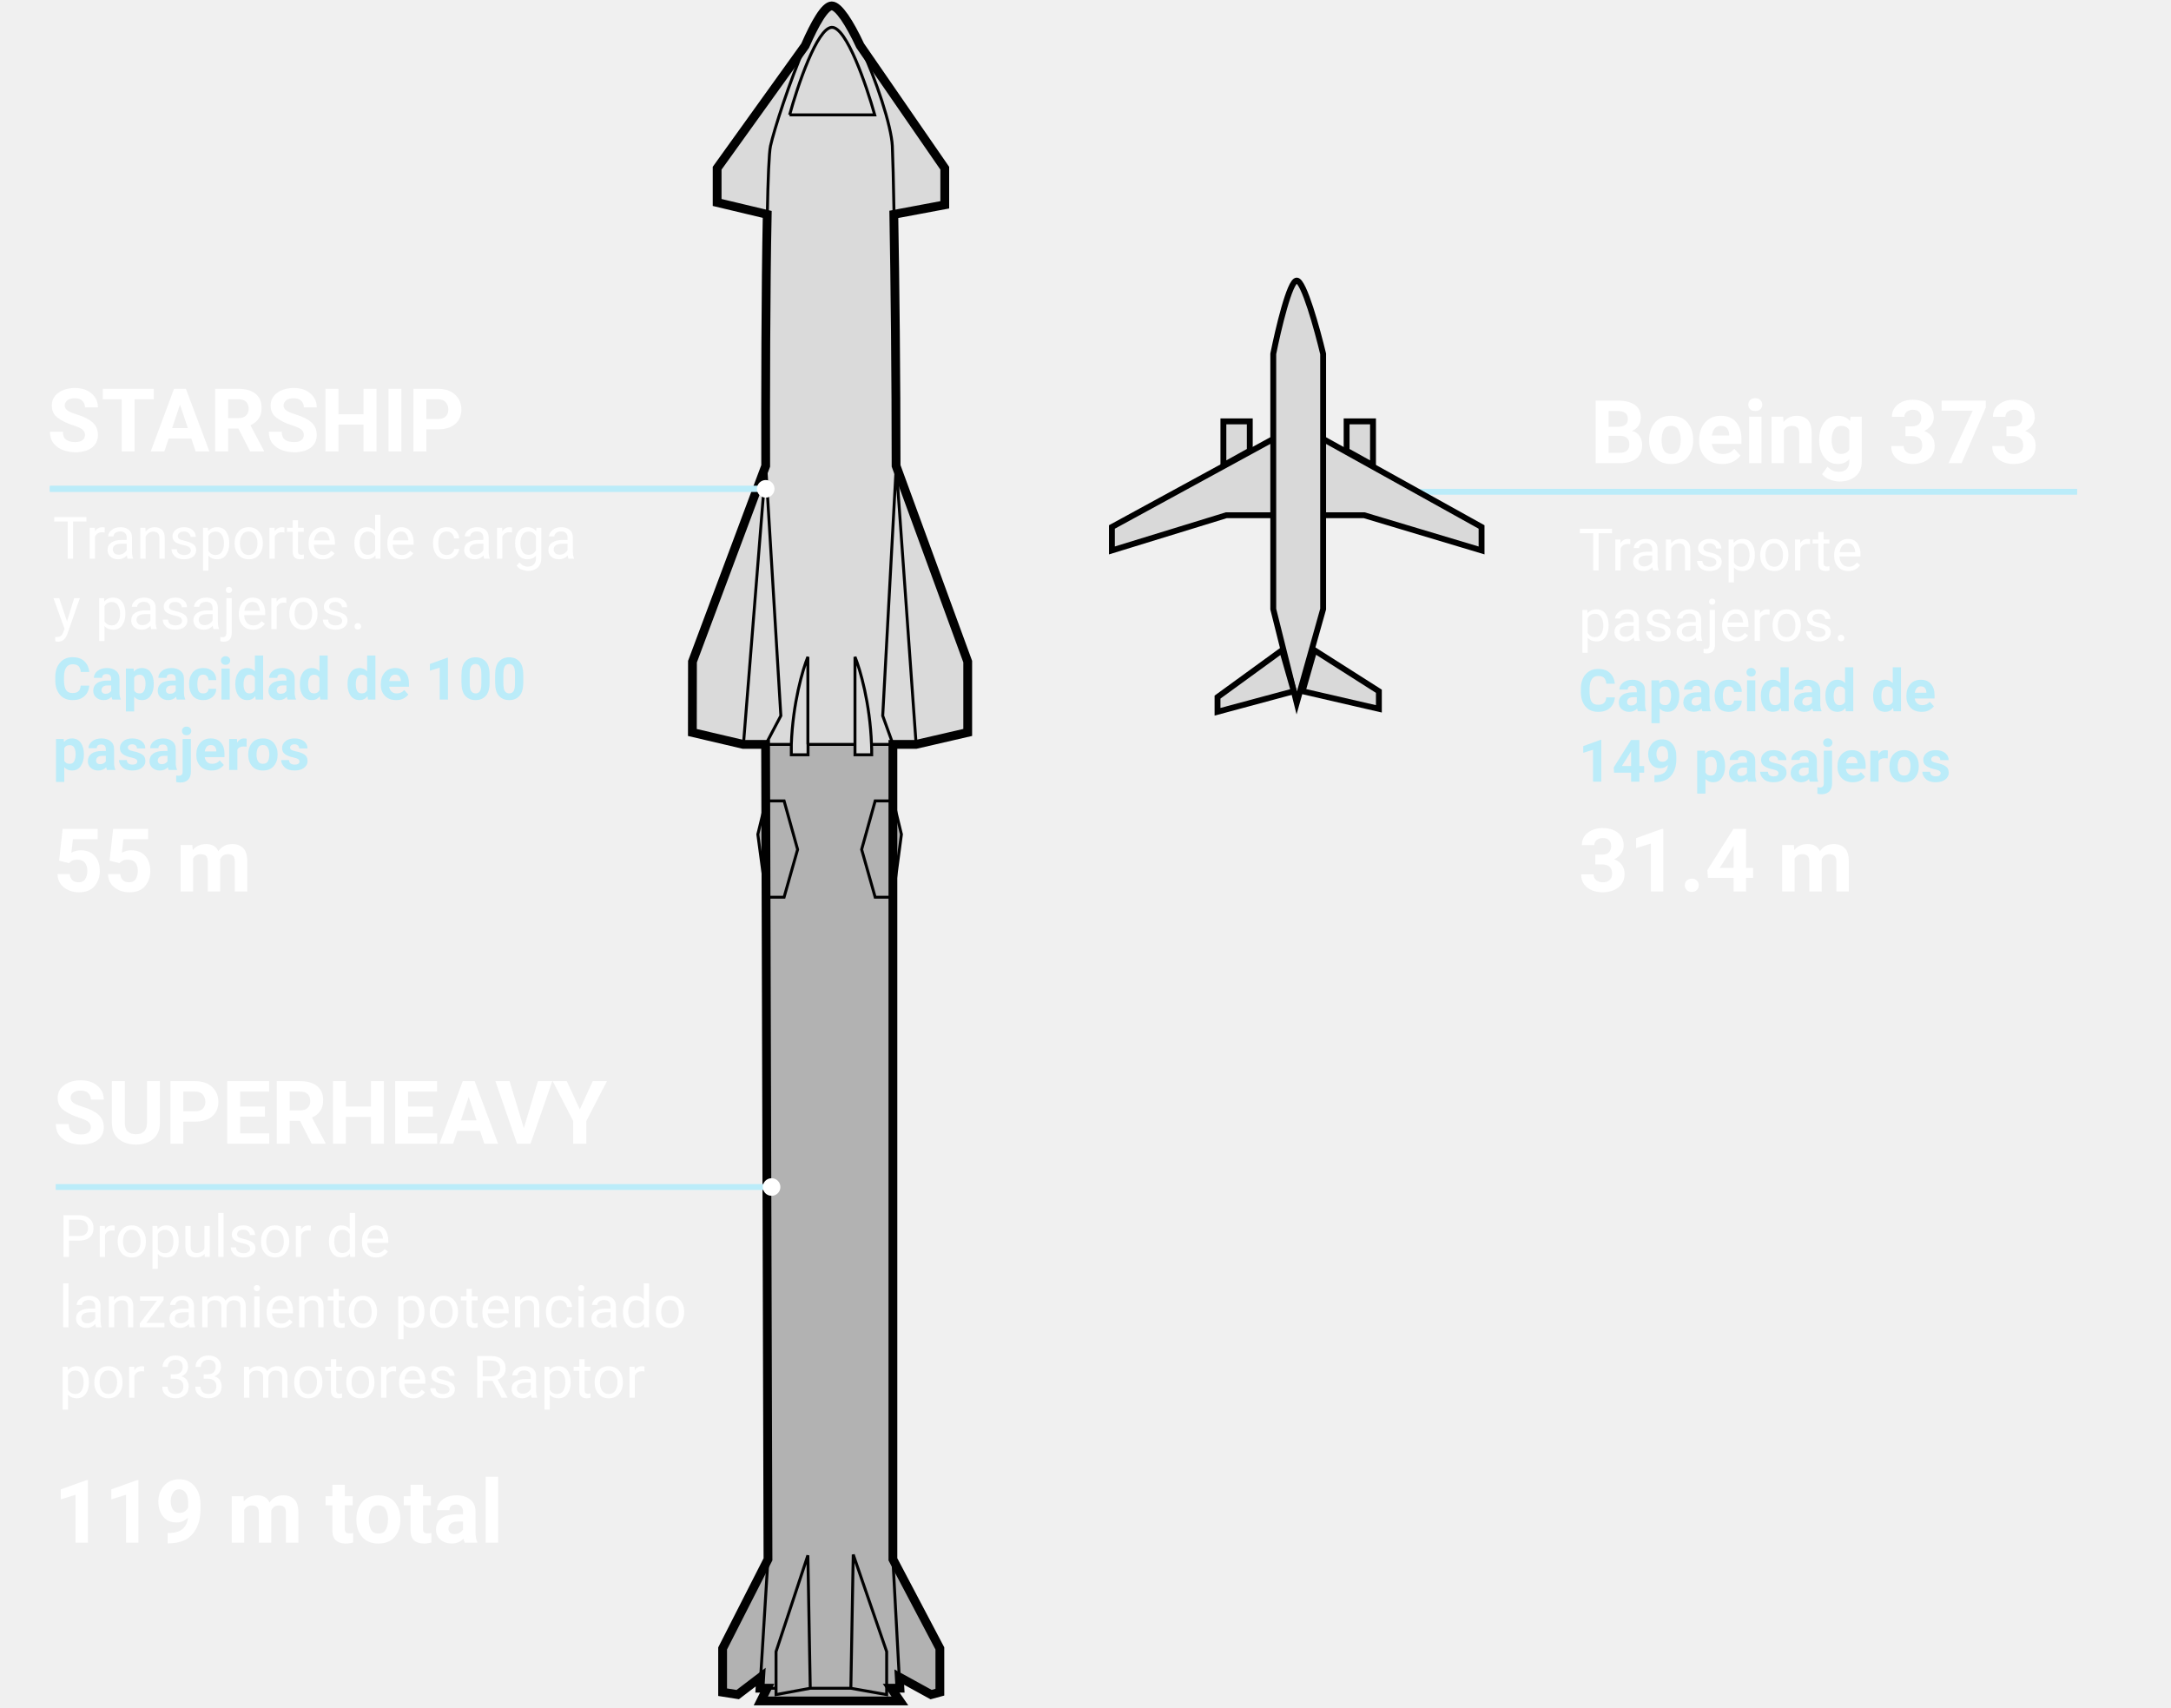
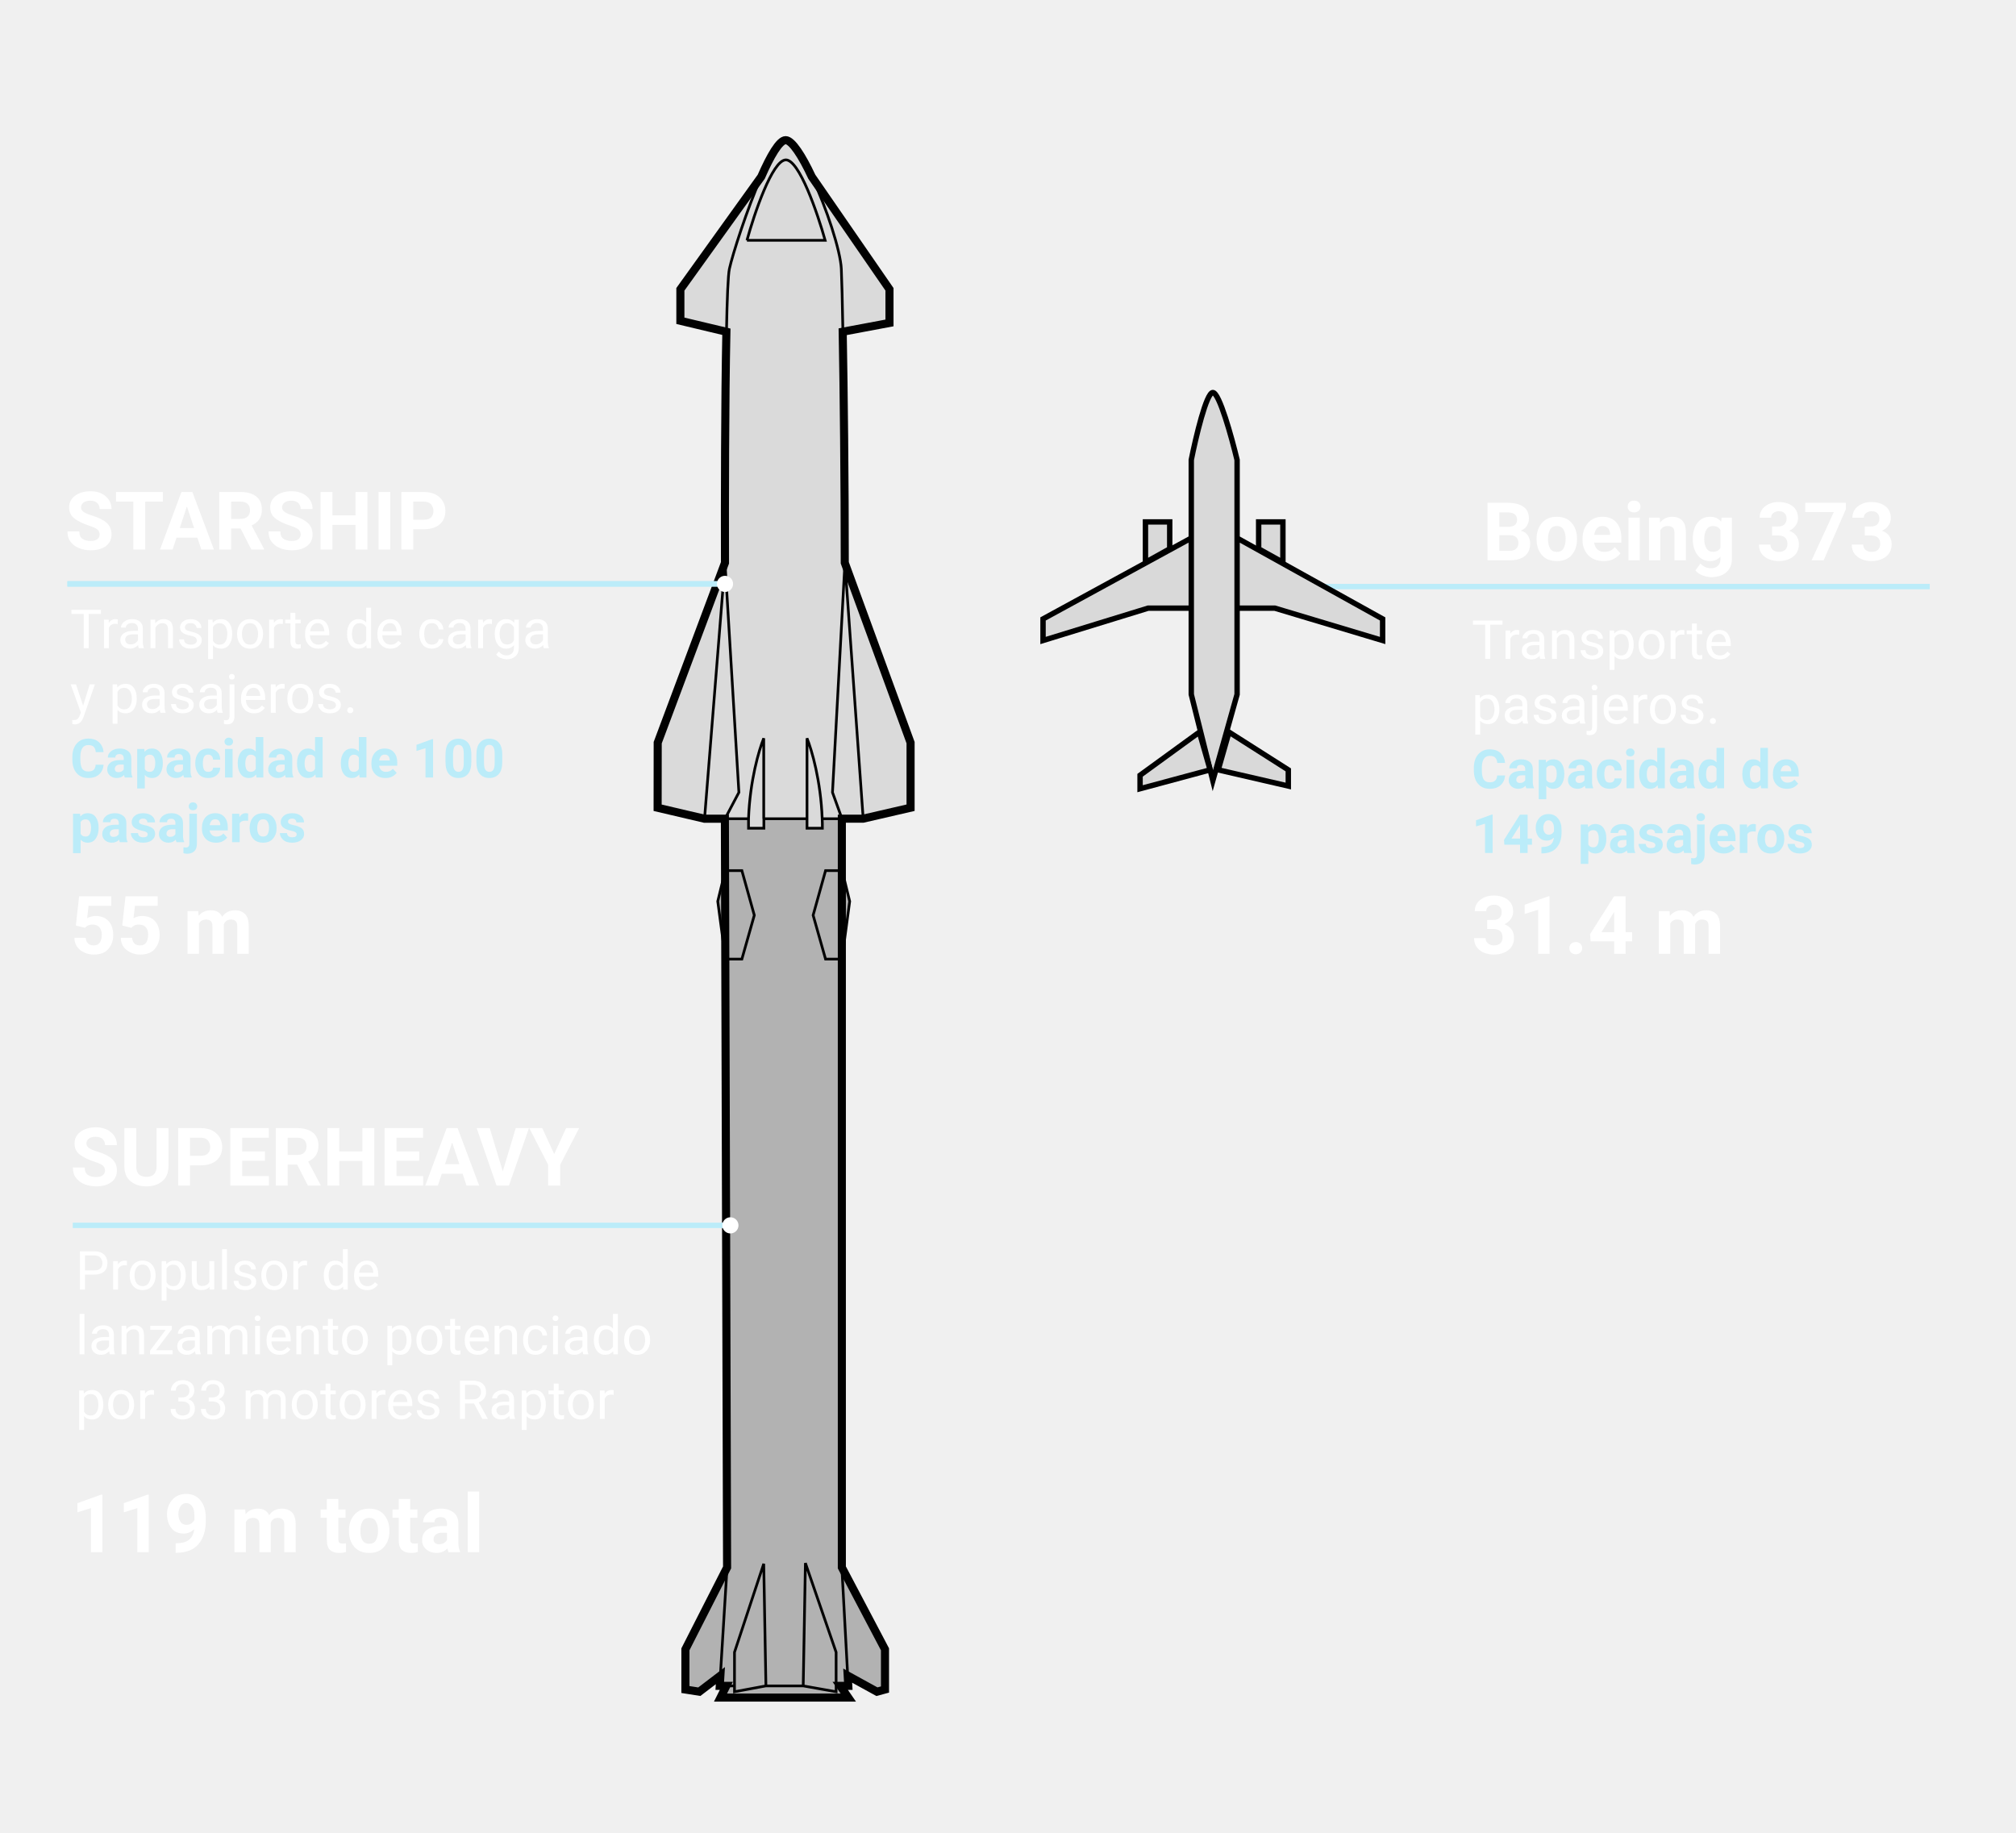
- <svg xmlns="http://www.w3.org/2000/svg" width="370" height="291" viewBox="0 0 370 291" fill="none">
-   <path d="M123.176 280.968L130.908 265.777L130.571 151.567L129.144 142.208L130.539 136.646V126.88H134.743V128.508H137.863V126.88H145.73V128.508H148.443C148.308 127.965 148.118 126.88 148.443 126.88H152.241L152.377 136.646C152.599 138.535 153.006 140.401 153.598 142.208L152.241 151.024V265.777L160.244 280.968V288.429L158.752 288.835L153.326 285.851L153.435 287.75H151.943L153.435 289.921H129.665L130.75 287.75H129.529L129.643 285.851L125.731 288.835L123.154 288.429L123.176 280.968Z" fill="#B2B2B2" />
-   <path d="M118.016 112.774L130.495 79.406C130.463 68.164 130.495 48.974 130.756 36.543L122.221 34.509V28.671L137.223 7.782C138.91 3.935 140.592 1 141.753 1C142.914 1 144.797 3.919 146.598 7.782L161.014 28.671V34.91L152.333 36.538C152.534 47.693 152.719 64.393 152.719 79.4L164.926 112.768V124.84L156.11 126.875H148.677V128.502H145.692V126.875H137.825V128.502H134.705V126.875H126.703L118.022 124.84L118.016 112.774Z" fill="#DADADA" />
-   <path d="M130.501 79.406L118.022 112.774V124.846L126.703 126.88M130.501 79.406C130.468 68.164 130.501 48.974 130.761 36.543M130.501 79.406L133.078 121.997L130.501 126.88M130.501 79.406L126.703 126.88M152.746 79.406L164.953 112.774V124.846L156.137 126.88M152.746 79.406C152.746 64.393 152.561 47.693 152.361 36.543M152.746 79.406L150.44 121.997L152.203 126.88M152.746 79.406L156.137 126.88M126.703 126.88H130.501M130.501 126.88H134.841M130.501 126.88V136.511M130.88 265.776L123.149 280.968V288.429L125.726 288.835L129.638 285.851M130.88 265.776L129.638 285.851M130.88 265.776L130.55 152.923M152.176 265.776L160.179 280.968V288.429L158.687 288.835L153.261 285.851M152.176 265.776L153.261 285.851M152.176 265.776V152.923M152.176 126.88H156.11M152.176 126.88H148.481M152.176 126.88L152.22 136.511M137.228 7.782C134.559 13.864 131.895 22.22 131.315 24.873C131.065 26.012 130.886 30.472 130.772 36.538M137.239 7.782C138.927 3.935 140.609 1 141.77 1C142.931 1 144.814 3.919 146.615 7.782M137.239 7.782L122.237 28.671V34.503L130.772 36.538M146.615 7.782C149.328 13.566 151.916 21.46 152.078 24.873C152.165 26.772 152.274 30.966 152.371 36.538M146.615 7.782L161.031 28.671V34.91L152.35 36.538M129.665 285.851L129.551 287.75H130.772M153.315 285.851L153.424 287.75H151.932M130.772 287.75L129.687 289.921H153.446L151.954 287.75M130.794 287.75H132.286M151.954 287.75H151.14M134.863 126.88C135.118 119.854 136.805 114.087 137.684 111.96V126.88M134.863 126.88C134.863 127.461 134.863 128.047 134.863 128.644H137.711V126.88M137.711 126.88H145.714M145.714 126.88V128.644H148.563C148.563 128.047 148.563 127.461 148.53 126.88M145.714 126.88V111.96C146.588 114.087 148.275 119.854 148.53 126.88M130.539 136.511H133.631L135.937 144.785L133.631 152.923H130.588M130.539 136.511L129.155 142.208L130.588 152.923M152.241 136.511H149.154L146.848 144.785L149.154 152.923H152.198M152.241 136.511L153.63 142.208L152.198 152.923M138.091 287.75L137.684 265.098L132.259 281.511V287.75M138.091 287.75L132.259 288.835V287.75M138.091 287.75H145.009M145.009 287.75L151.113 288.835V287.75M145.009 287.75L145.416 264.963L151.113 281.511V287.75M134.564 19.583H149.078C147.673 14.564 144.249 4.554 141.753 4.662C139.258 4.771 135.926 14.656 134.57 19.583H134.564Z" stroke="#010101" stroke-width="0.5" />
-   <path d="M118.016 112.774L130.495 79.406C130.463 68.164 130.495 48.974 130.756 36.543L122.221 34.509V28.671L137.223 7.782C138.91 3.935 140.592 1 141.753 1C142.915 1 144.797 3.919 146.599 7.782L161.014 28.671V34.91L152.333 36.538C152.534 47.693 152.719 64.393 152.719 79.4L164.926 112.768V124.84L156.11 126.875H152.176V265.771L160.179 280.963V288.423L158.687 288.83L153.261 285.846L153.37 287.745H151.878L153.37 289.915H129.665L130.75 287.745H129.529L129.643 285.846L125.732 288.83L123.154 288.423V280.968L130.886 265.776L130.479 126.88H126.681L118 124.846L118.016 112.774Z" stroke="#010101" stroke-width="1.5" />
+ <svg xmlns="http://www.w3.org/2000/svg" width="374" height="340" viewBox="0 0 374 340" fill="none">
+   <path d="M127.176 305.968L134.908 290.777L134.571 176.567L133.144 167.208L134.539 161.646V151.88H138.743V153.508H141.863V151.88H149.73V153.508H152.443C152.308 152.965 152.118 151.88 152.443 151.88H156.241L156.377 161.646C156.599 163.535 157.006 165.401 157.598 167.208L156.241 176.024V290.777L164.244 305.968V313.429L162.752 313.835L157.326 310.851L157.435 312.75H155.943L157.435 314.921H133.665L134.75 312.75H133.529L133.643 310.851L129.731 313.835L127.154 313.429L127.176 305.968Z" fill="#B2B2B2" />
+   <path d="M122.016 137.774L134.495 104.406C134.463 93.164 134.495 73.974 134.756 61.543L126.221 59.509V53.671L141.223 32.782C142.91 28.935 144.592 26 145.753 26C146.914 26 148.797 28.919 150.598 32.782L165.014 53.671V59.91L156.333 61.538C156.534 72.693 156.719 89.393 156.719 104.4L168.926 137.768V149.84L160.11 151.875H152.677V153.502H149.692V151.875H141.825V153.502H138.705V151.875H130.703L122.022 149.84L122.016 137.774Z" fill="#DADADA" />
+   <path d="M134.501 104.406L122.022 137.774V149.846L130.703 151.88M134.501 104.406C134.468 93.164 134.501 73.974 134.761 61.543M134.501 104.406L137.078 146.997L134.501 151.88M134.501 104.406L130.703 151.88M156.746 104.406L168.953 137.774V149.846L160.137 151.88M156.746 104.406C156.746 89.393 156.561 72.693 156.361 61.543M156.746 104.406L154.44 146.997L156.203 151.88M156.746 104.406L160.137 151.88M130.703 151.88H134.501M134.501 151.88H138.841M134.501 151.88V161.511M134.88 290.776L127.149 305.968V313.429L129.726 313.835L133.638 310.851M134.88 290.776L133.638 310.851M134.88 290.776L134.55 177.923M156.176 290.776L164.179 305.968V313.429L162.687 313.835L157.261 310.851M156.176 290.776L157.261 310.851M156.176 290.776V177.923M156.176 151.88H160.11M156.176 151.88H152.481M156.176 151.88L156.22 161.511M141.228 32.782C138.559 38.864 135.895 47.22 135.315 49.873C135.065 51.012 134.886 55.472 134.772 61.538M141.239 32.782C142.927 28.935 144.609 26 145.77 26C146.931 26 148.814 28.919 150.615 32.782M141.239 32.782L126.237 53.671V59.503L134.772 61.538M150.615 32.782C153.328 38.566 155.916 46.46 156.078 49.873C156.165 51.772 156.274 55.966 156.371 61.538M150.615 32.782L165.031 53.671V59.91L156.35 61.538M133.665 310.851L133.551 312.75H134.772M157.315 310.851L157.424 312.75H155.932M134.772 312.75L133.687 314.921H157.446L155.954 312.75M134.794 312.75H136.286M155.954 312.75H155.14M138.863 151.88C139.118 144.854 140.805 139.087 141.684 136.96V151.88M138.863 151.88C138.863 152.461 138.863 153.047 138.863 153.644H141.711V151.88M141.711 151.88H149.714M149.714 151.88V153.644H152.563C152.563 153.047 152.563 152.461 152.53 151.88M149.714 151.88V136.96C150.588 139.087 152.275 144.854 152.53 151.88M134.539 161.511H137.631L139.937 169.785L137.631 177.923H134.588M134.539 161.511L133.155 167.208L134.588 177.923M156.241 161.511H153.154L150.848 169.785L153.154 177.923H156.198M156.241 161.511L157.63 167.208L156.198 177.923M142.091 312.75L141.684 290.098L136.259 306.511V312.75M142.091 312.75L136.259 313.835V312.75M142.091 312.75H149.009M149.009 312.75L155.113 313.835V312.75M149.009 312.75L149.416 289.963L155.113 306.511V312.75M138.564 44.583H153.078C151.673 39.564 148.249 29.554 145.753 29.662C143.258 29.771 139.926 39.656 138.57 44.583H138.564Z" stroke="#010101" stroke-width="0.5" />
+   <path d="M122.016 137.774L134.495 104.406C134.463 93.164 134.495 73.974 134.756 61.543L126.221 59.509V53.671L141.223 32.782C142.91 28.935 144.592 26 145.753 26C146.915 26 148.797 28.919 150.599 32.782L165.014 53.671V59.91L156.333 61.538C156.534 72.693 156.719 89.393 156.719 104.4L168.926 137.768V149.84L160.11 151.875H156.176V290.771L164.179 305.963V313.423L162.687 313.83L157.261 310.846L157.37 312.745H155.878L157.37 314.915H133.665L134.75 312.745H133.529L133.643 310.846L129.732 313.83L127.154 313.423V305.968L134.886 290.776L134.479 151.88H130.681L122 149.846L122.016 137.774Z" stroke="#010101" stroke-width="1.5" />
  <text fill="white" xml:space="preserve" style="white-space: pre" font-family="Roboto" font-size="10" letter-spacing="0em">
-     <tspan x="10" y="214.236">Propulsor de </tspan>
-     <tspan x="10" y="226.236">lanzamiento potenciado </tspan>
-     <tspan x="10" y="238.236">por 33 motores Raptor</tspan>
+     <tspan x="14" y="239.236">Propulsor de </tspan>
+     <tspan x="14" y="251.236">lanzamiento potenciado </tspan>
+     <tspan x="14" y="263.236">por 33 motores Raptor</tspan>
  </text>
  <text fill="white" xml:space="preserve" style="white-space: pre" font-family="Roboto" font-size="15" font-weight="bold" letter-spacing="0em">
-     <tspan x="9" y="194.945">SUPERHEAVY</tspan>
+     <tspan x="13" y="219.945">SUPERHEAVY</tspan>
  </text>
-   <path d="M131.5 202.318H9.5" stroke="#BBECF9" />
-   <circle cx="131.5" cy="202.318" r="1.5" fill="white" />
+   <path d="M135.5 227.318H13.5" stroke="#BBECF9" />
+   <circle cx="135.5" cy="227.318" r="1.5" fill="white" />
  <text fill="white" xml:space="preserve" style="white-space: pre" font-family="Roboto" font-size="10" letter-spacing="0em">
-     <tspan x="9" y="95.236">Transporte de carga </tspan>
-     <tspan x="9" y="107.236">y pasajeros. 
+     <tspan x="13" y="120.236">Transporte de carga </tspan>
+     <tspan x="13" y="132.236">y pasajeros. 
</tspan>
  </text>
  <text fill="#BBECF9" xml:space="preserve" style="white-space: pre" font-family="Roboto" font-size="10" font-weight="600" letter-spacing="0em">
-     <tspan x="9" y="119.236">Capacidad de 100
+     <tspan x="13" y="144.236">Capacidad de 100
</tspan>
-     <tspan x="9" y="131.236">pasajeros</tspan>
+     <tspan x="13" y="156.236">pasajeros</tspan>
  </text>
  <text fill="white" xml:space="preserve" style="white-space: pre" font-family="Roboto" font-size="10" letter-spacing="0em">
-     <tspan x="269" y="97.236">Transporte </tspan>
-     <tspan x="269" y="109.236">pasajeros.
+     <tspan x="273" y="122.236">Transporte </tspan>
+     <tspan x="273" y="134.236">pasajeros.
</tspan>
  </text>
  <text fill="#BBECF9" xml:space="preserve" style="white-space: pre" font-family="Roboto" font-size="10" font-weight="600" letter-spacing="0em">
-     <tspan x="269" y="121.236">Capacidad de </tspan>
-     <tspan x="269" y="133.236">149 pasajeros</tspan>
+     <tspan x="273" y="146.236">Capacidad de </tspan>
+     <tspan x="273" y="158.236">149 pasajeros</tspan>
  </text>
  <text fill="white" xml:space="preserve" style="white-space: pre" font-family="Roboto" font-size="15" font-weight="bold" letter-spacing="0em">
-     <tspan x="8" y="76.945">STARSHIP</tspan>
+     <tspan x="12" y="101.945">STARSHIP</tspan>
  </text>
-   <path d="M130.5 83.318H8.5" stroke="#BBECF9" />
-   <path d="M130.5 83.318H8.5" stroke="#BBECF9" />
-   <path d="M354 83.818H232" stroke="#BBECF9" />
-   <circle cx="130.5" cy="83.318" r="1.5" fill="white" />
-   <path d="M217 60.318C217.833 56.151 219.8 47.818 221 47.818C222.2 47.818 224.5 56.151 225.5 60.318V74.818L252.5 89.818V93.818L232.5 87.818H225.5V103.818L221 119.818L217 103.818V87.818H209L189.5 93.818V89.818L217 74.818V60.318Z" fill="#D9D9D9" />
-   <path d="M217 74.818C217 69.433 217 64.271 217 60.318C217.833 56.151 219.8 47.818 221 47.818C222.2 47.818 224.5 56.151 225.5 60.318V74.818M217 74.818L189.5 89.818V93.818L209 87.818H217M217 74.818C217 79.18 217 83.689 217 87.818M217 87.818C217 95.997 217 102.69 217 103.818L221 119.818L225.5 103.818V87.818M225.5 74.818L252.5 89.818V93.818L232.5 87.818H225.5M225.5 74.818V87.818" stroke="black" />
-   <path d="M207.5 118.818V121.318L220.5 117.818L218.5 110.818L207.5 118.818Z" fill="#D9D9D9" stroke="black" />
-   <path d="M224 110.818L222 117.818L235 120.818V117.818L224 110.818Z" fill="#D9D9D9" />
-   <path d="M208.5 71.818V79.318L213 76.818V74.318V71.818H208.5Z" fill="#D9D9D9" />
-   <path d="M224 110.818L222 117.818L235 120.818V117.818L224 110.818Z" stroke="black" />
-   <path d="M208.5 71.818V79.318L213 76.818V74.318V71.818H208.5Z" stroke="black" />
-   <path d="M229.5 71.818V76.818L234 79.318V71.818H229.5Z" fill="#D9D9D9" stroke="black" />
+   <path d="M134.5 108.318H12.5" stroke="#BBECF9" />
+   <path d="M134.5 108.318H12.5" stroke="#BBECF9" />
+   <path d="M358 108.818H236" stroke="#BBECF9" />
+   <circle cx="134.5" cy="108.318" r="1.5" fill="white" />
+   <path d="M221 85.318C221.833 81.151 223.8 72.818 225 72.818C226.2 72.818 228.5 81.151 229.5 85.318V99.818L256.5 114.818V118.818L236.5 112.818H229.5V128.818L225 144.818L221 128.818V112.818H213L193.5 118.818V114.818L221 99.818V85.318Z" fill="#D9D9D9" />
+   <path d="M221 99.818C221 94.433 221 89.271 221 85.318C221.833 81.151 223.8 72.818 225 72.818C226.2 72.818 228.5 81.151 229.5 85.318V99.818M221 99.818L193.5 114.818V118.818L213 112.818H221M221 99.818C221 104.18 221 108.689 221 112.818M221 112.818C221 120.997 221 127.69 221 128.818L225 144.818L229.5 128.818V112.818M229.5 99.818L256.5 114.818V118.818L236.5 112.818H229.5M229.5 99.818V112.818" stroke="black" />
+   <path d="M211.5 143.818V146.318L224.5 142.818L222.5 135.818L211.5 143.818Z" fill="#D9D9D9" stroke="black" />
+   <path d="M228 135.818L226 142.818L239 145.818V142.818L228 135.818Z" fill="#D9D9D9" />
+   <path d="M212.5 96.818V104.318L217 101.818V99.318V96.818H212.5Z" fill="#D9D9D9" />
+   <path d="M228 135.818L226 142.818L239 145.818V142.818L228 135.818Z" stroke="black" />
+   <path d="M212.5 96.818V104.318L217 101.818V99.318V96.818H212.5Z" stroke="black" />
+   <path d="M233.5 96.818V101.818L238 104.318V96.818H233.5Z" fill="#D9D9D9" stroke="black" />
  <text fill="white" xml:space="preserve" style="white-space: pre" font-family="Roboto" font-size="15" font-weight="bold" letter-spacing="0em">
-     <tspan x="9.022" y="151.945">55 m</tspan>
+     <tspan x="13.023" y="176.945">55 m</tspan>
  </text>
  <text fill="white" xml:space="preserve" style="white-space: pre" font-family="Roboto" font-size="15" font-weight="bold" letter-spacing="0em">
-     <tspan x="9.128" y="262.945">119 m total</tspan>
+     <tspan x="13.128" y="287.945">119 m total</tspan>
  </text>
  <text fill="white" xml:space="preserve" style="white-space: pre" font-family="Roboto" font-size="15" font-weight="bold" letter-spacing="0em">
-     <tspan x="271" y="78.945">Boeing 373</tspan>
+     <tspan x="275" y="103.945">Boeing 373</tspan>
  </text>
  <text fill="white" xml:space="preserve" style="white-space: pre" font-family="Roboto" font-size="15" font-weight="bold" letter-spacing="0em">
-     <tspan x="269" y="151.945">31.4 m</tspan>
+     <tspan x="273" y="176.945">31.4 m</tspan>
  </text>
</svg>
